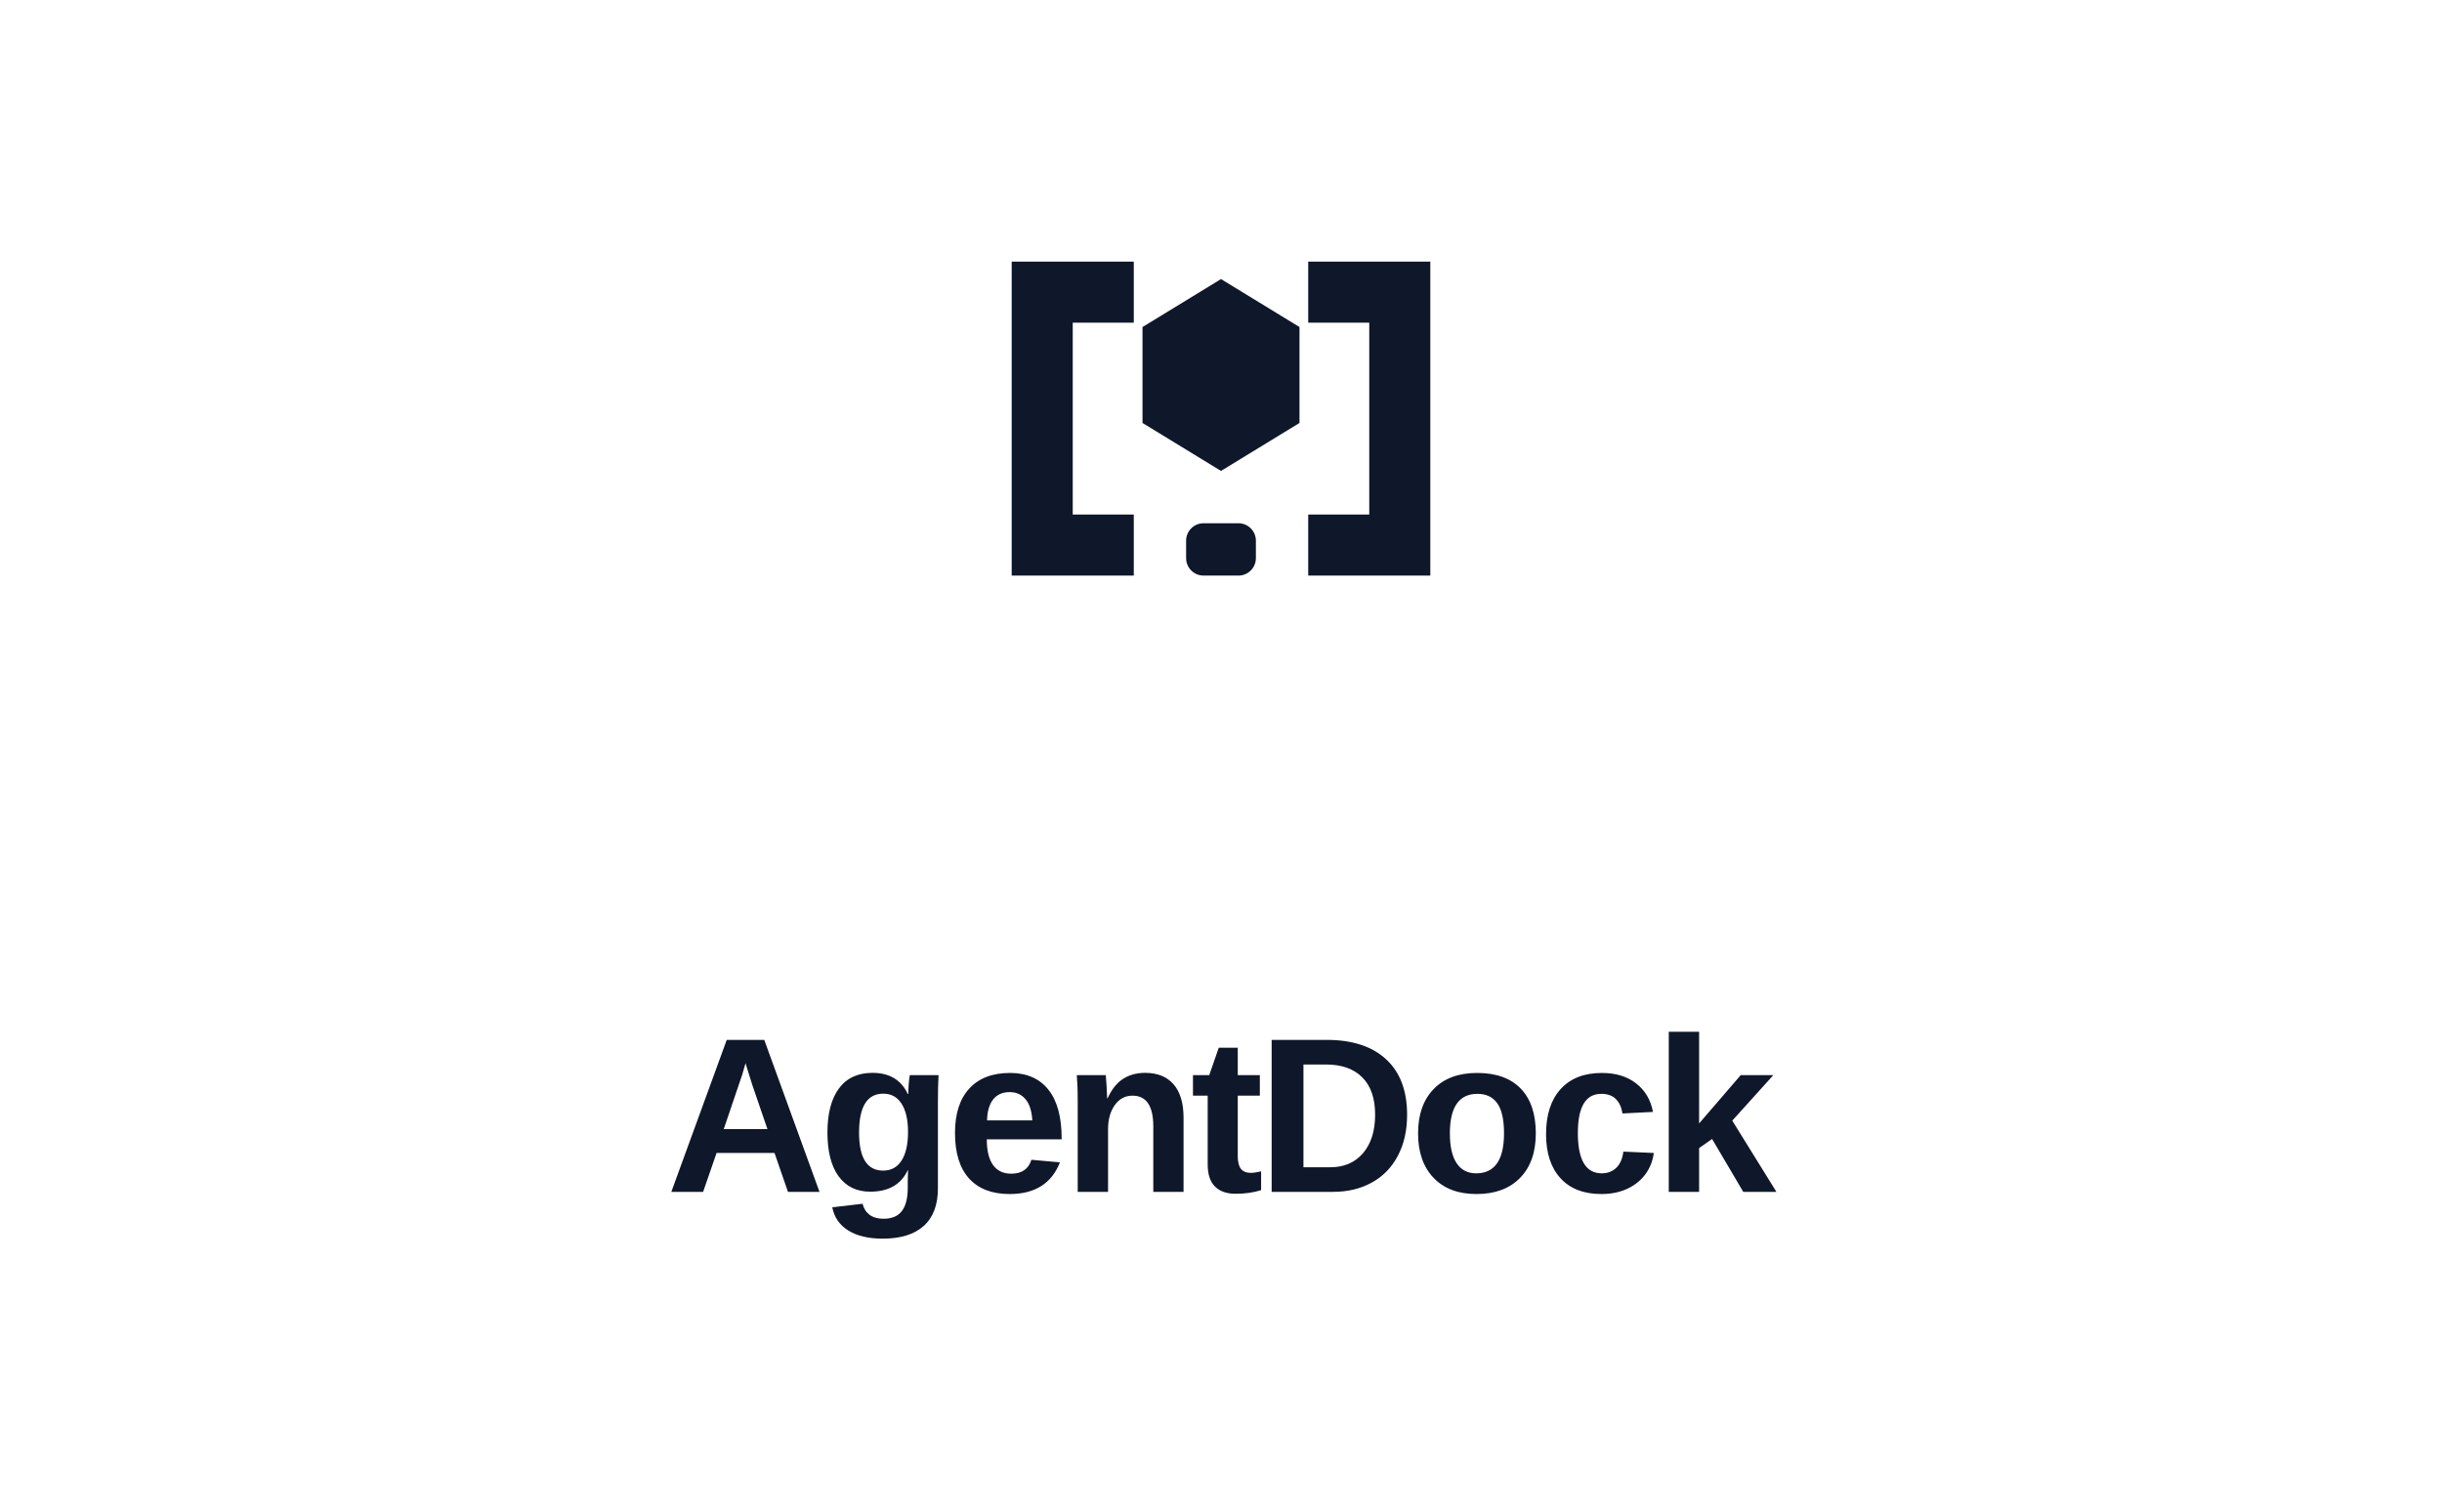
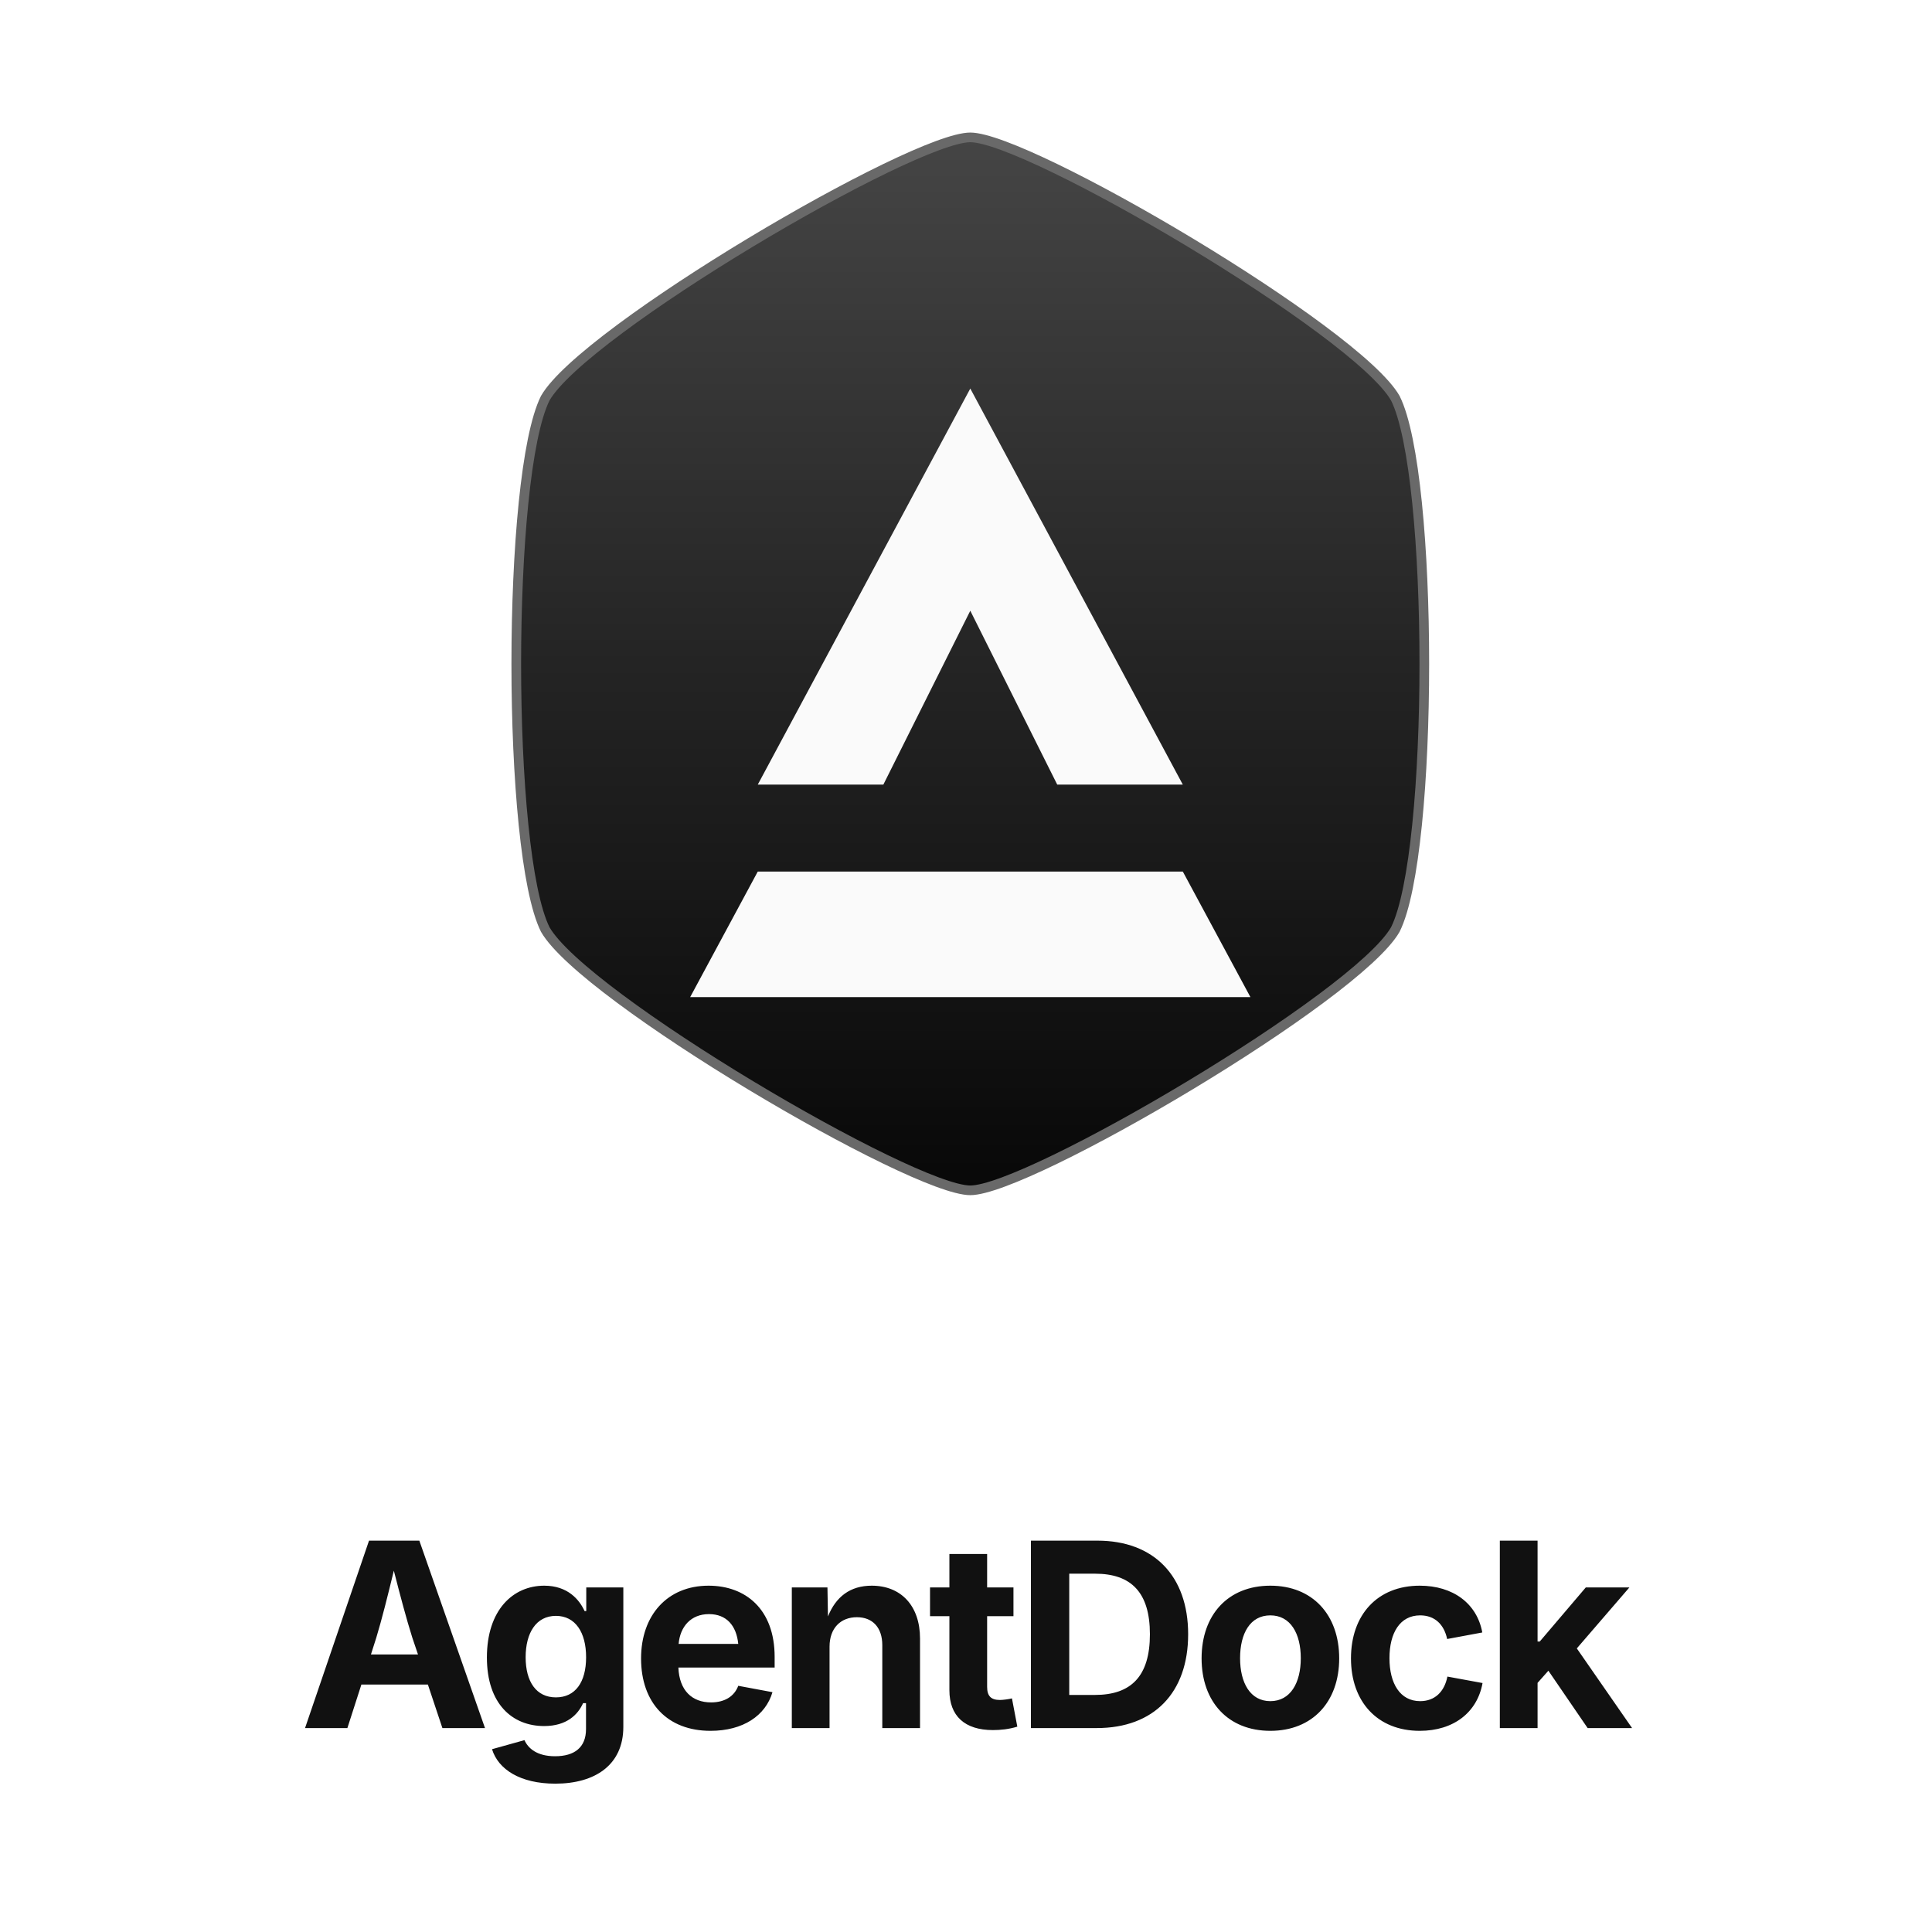
- <svg xmlns="http://www.w3.org/2000/svg" viewBox="0 0 420 260" role="img" aria-label="AgentDock">
-   <g transform="translate(162 24) scale(1.5)" fill="#0F172A">
-     <path d="M8 14h14v7h-7v22h7v7H8V14Zm48 0H42v7h7v22h-7v7h14V14Z" />
-     <path d="m32 16 9 5.5v11L32 38l-9-5.5v-11L32 16Z" />
-     <rect x="28" y="44" width="8" height="6" rx="2" />
+ <svg xmlns="http://www.w3.org/2000/svg" viewBox="0 0 360 360" role="img" aria-label="AgentDock">
+   <defs>
+     <linearGradient id="b" x1="0" y1="0" x2="0" y2="1">
+       <stop offset="0" stop-color="#454545" />
+       <stop offset=".5" stop-color="#242424" />
+       <stop offset="1" stop-color="#080808" />
+     </linearGradient>
+   </defs>
+   <g transform="translate(80 22) scale(1.8)">
+     <path d="M56 2c6 0 40 20 44 27 4 8 4 47 0 55-4 7-38 27-44 27S16 91 12 84c-4-8-4-47 0-55C16 22 50 2 56 2Z" fill="url(#b)" stroke="#696969" />
+     <g fill="#fafafa">
+       <path d="M56 28 78 69H65L56 51l-9 18H34l22-41Z" />
+       <path d="M34 78h44l7 13H27l7-13Z" />
+     </g>
  </g>
-   <text x="210" y="205" text-anchor="middle" fill="#0F172A" font-family="-apple-system, BlinkMacSystemFont, 'Segoe UI', Arial, sans-serif" font-size="38" font-weight="680" letter-spacing="-1.2">AgentDock</text>
+   <text x="180" y="322" text-anchor="middle" fill="#111111" font-family="Inter, ui-sans-serif, -apple-system, BlinkMacSystemFont, 'Segoe UI', sans-serif" font-size="48" font-weight="700" letter-spacing="-1.6">AgentDock</text>
</svg>
